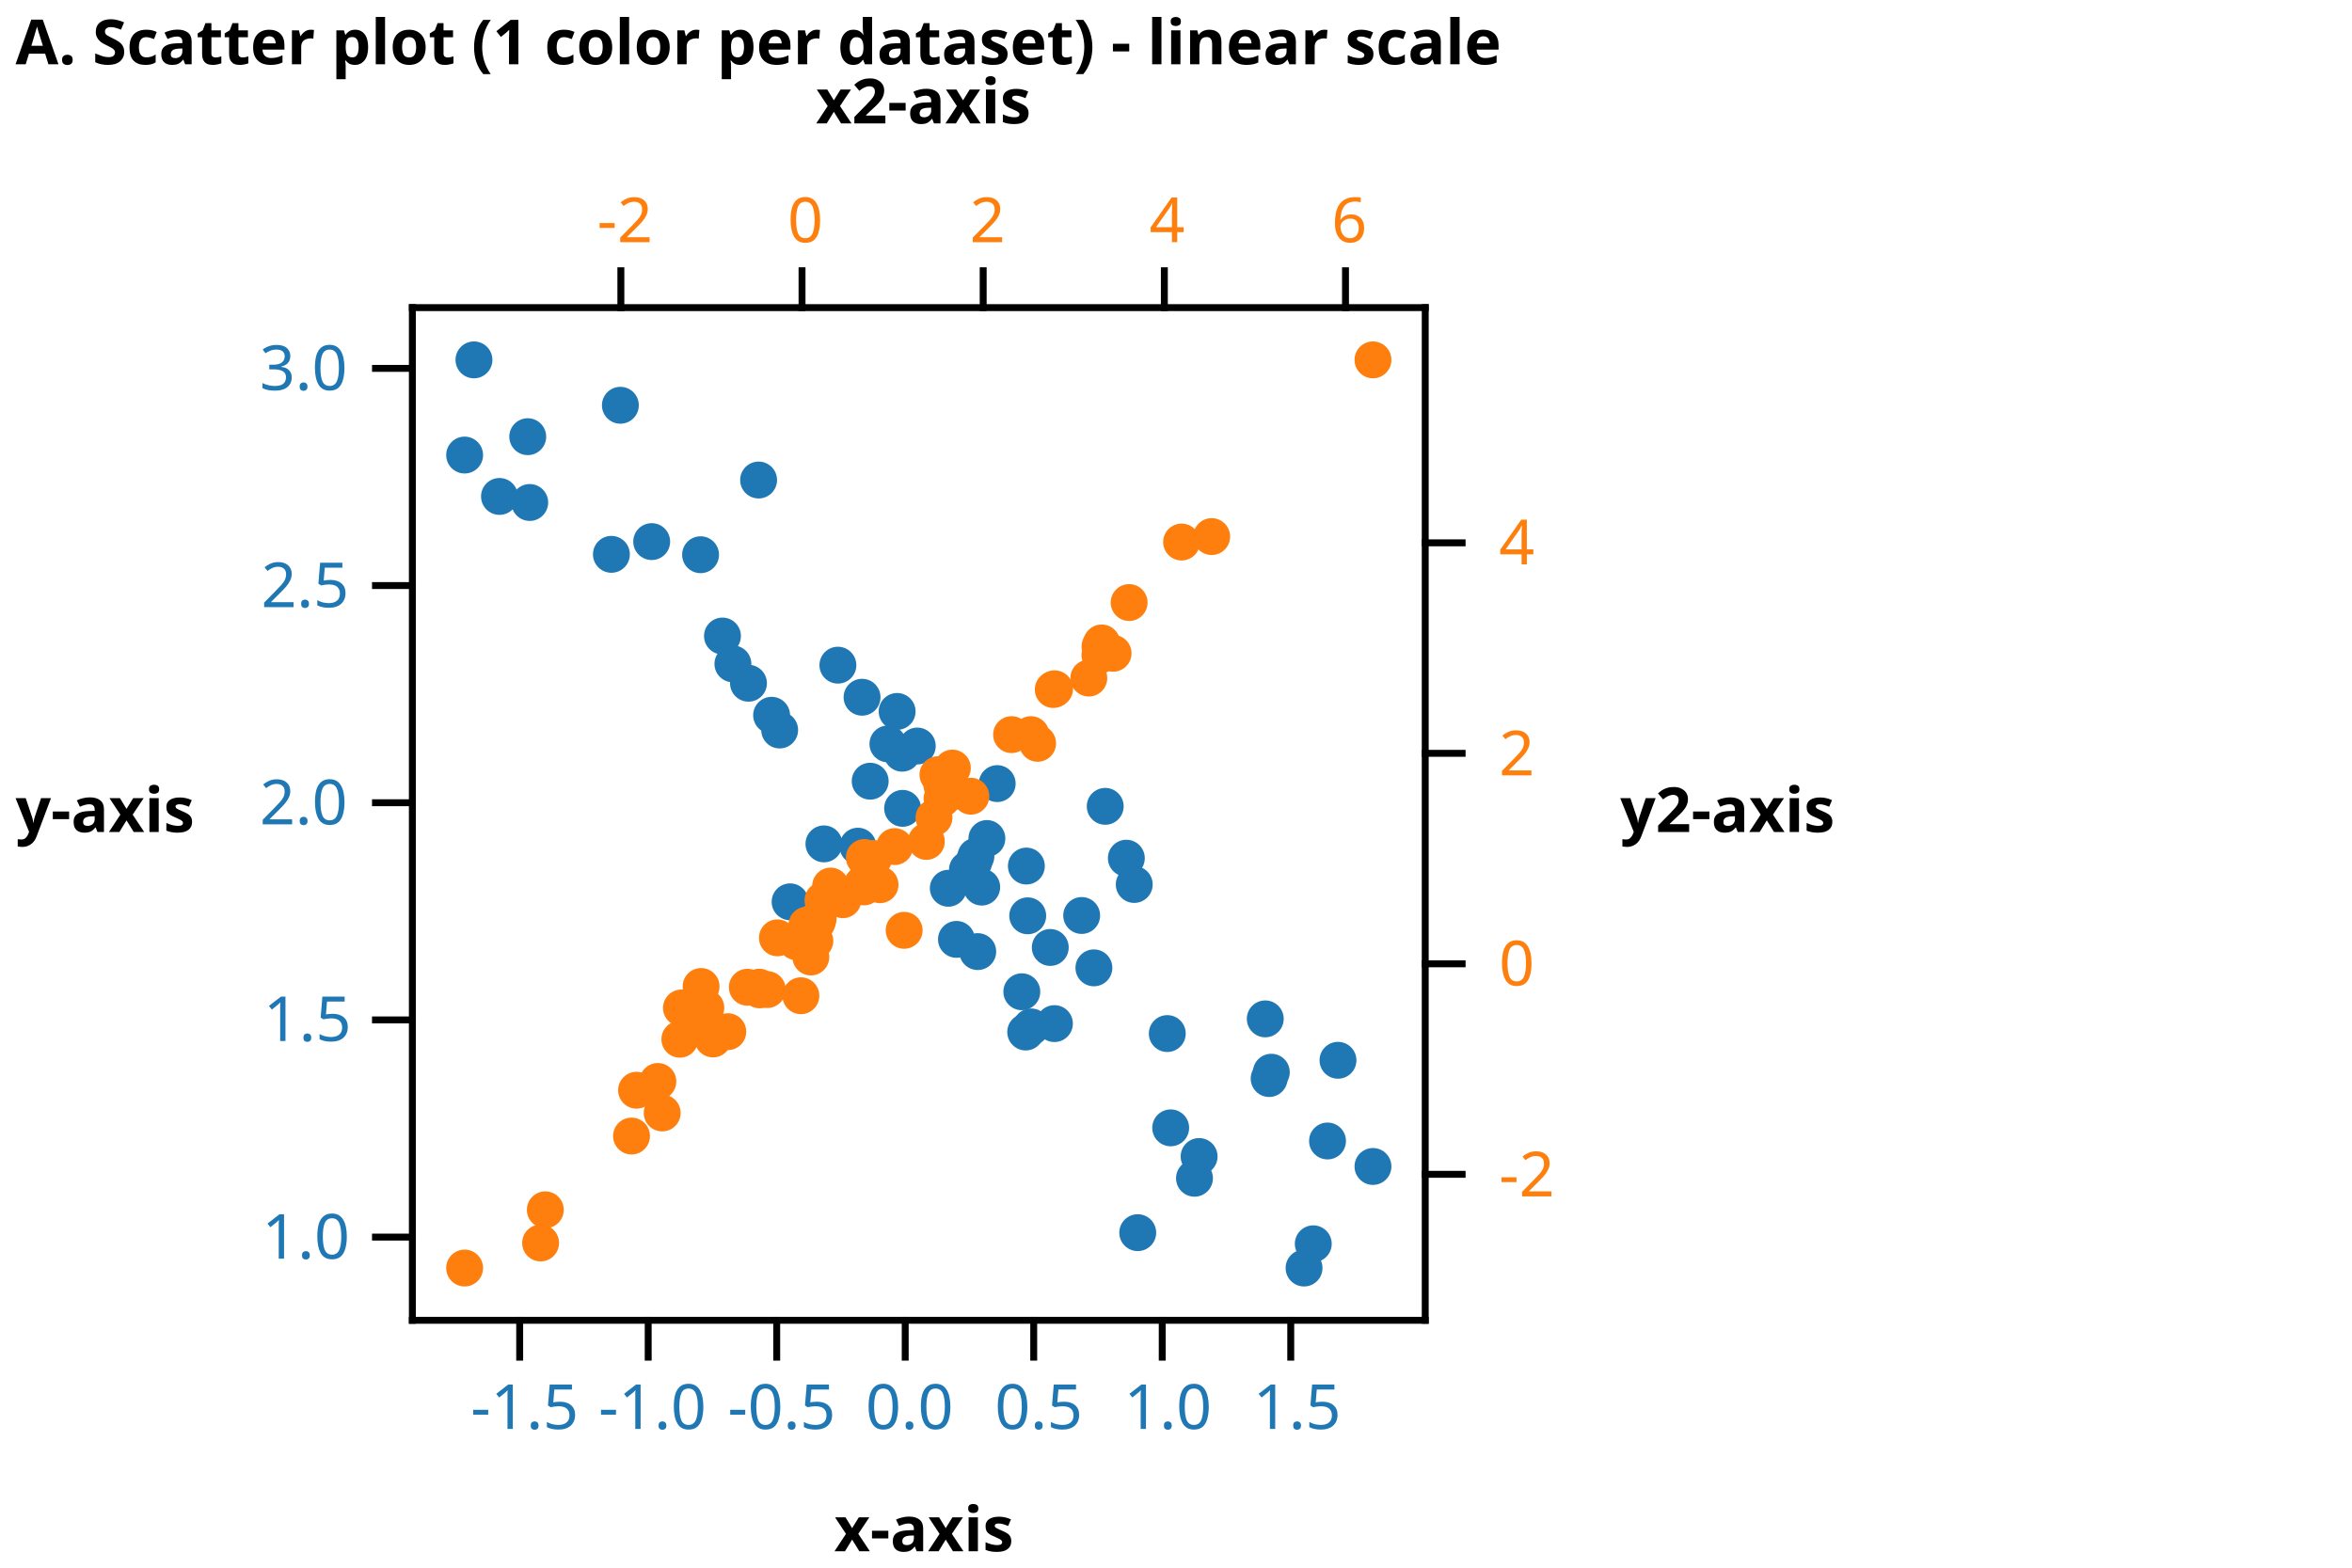
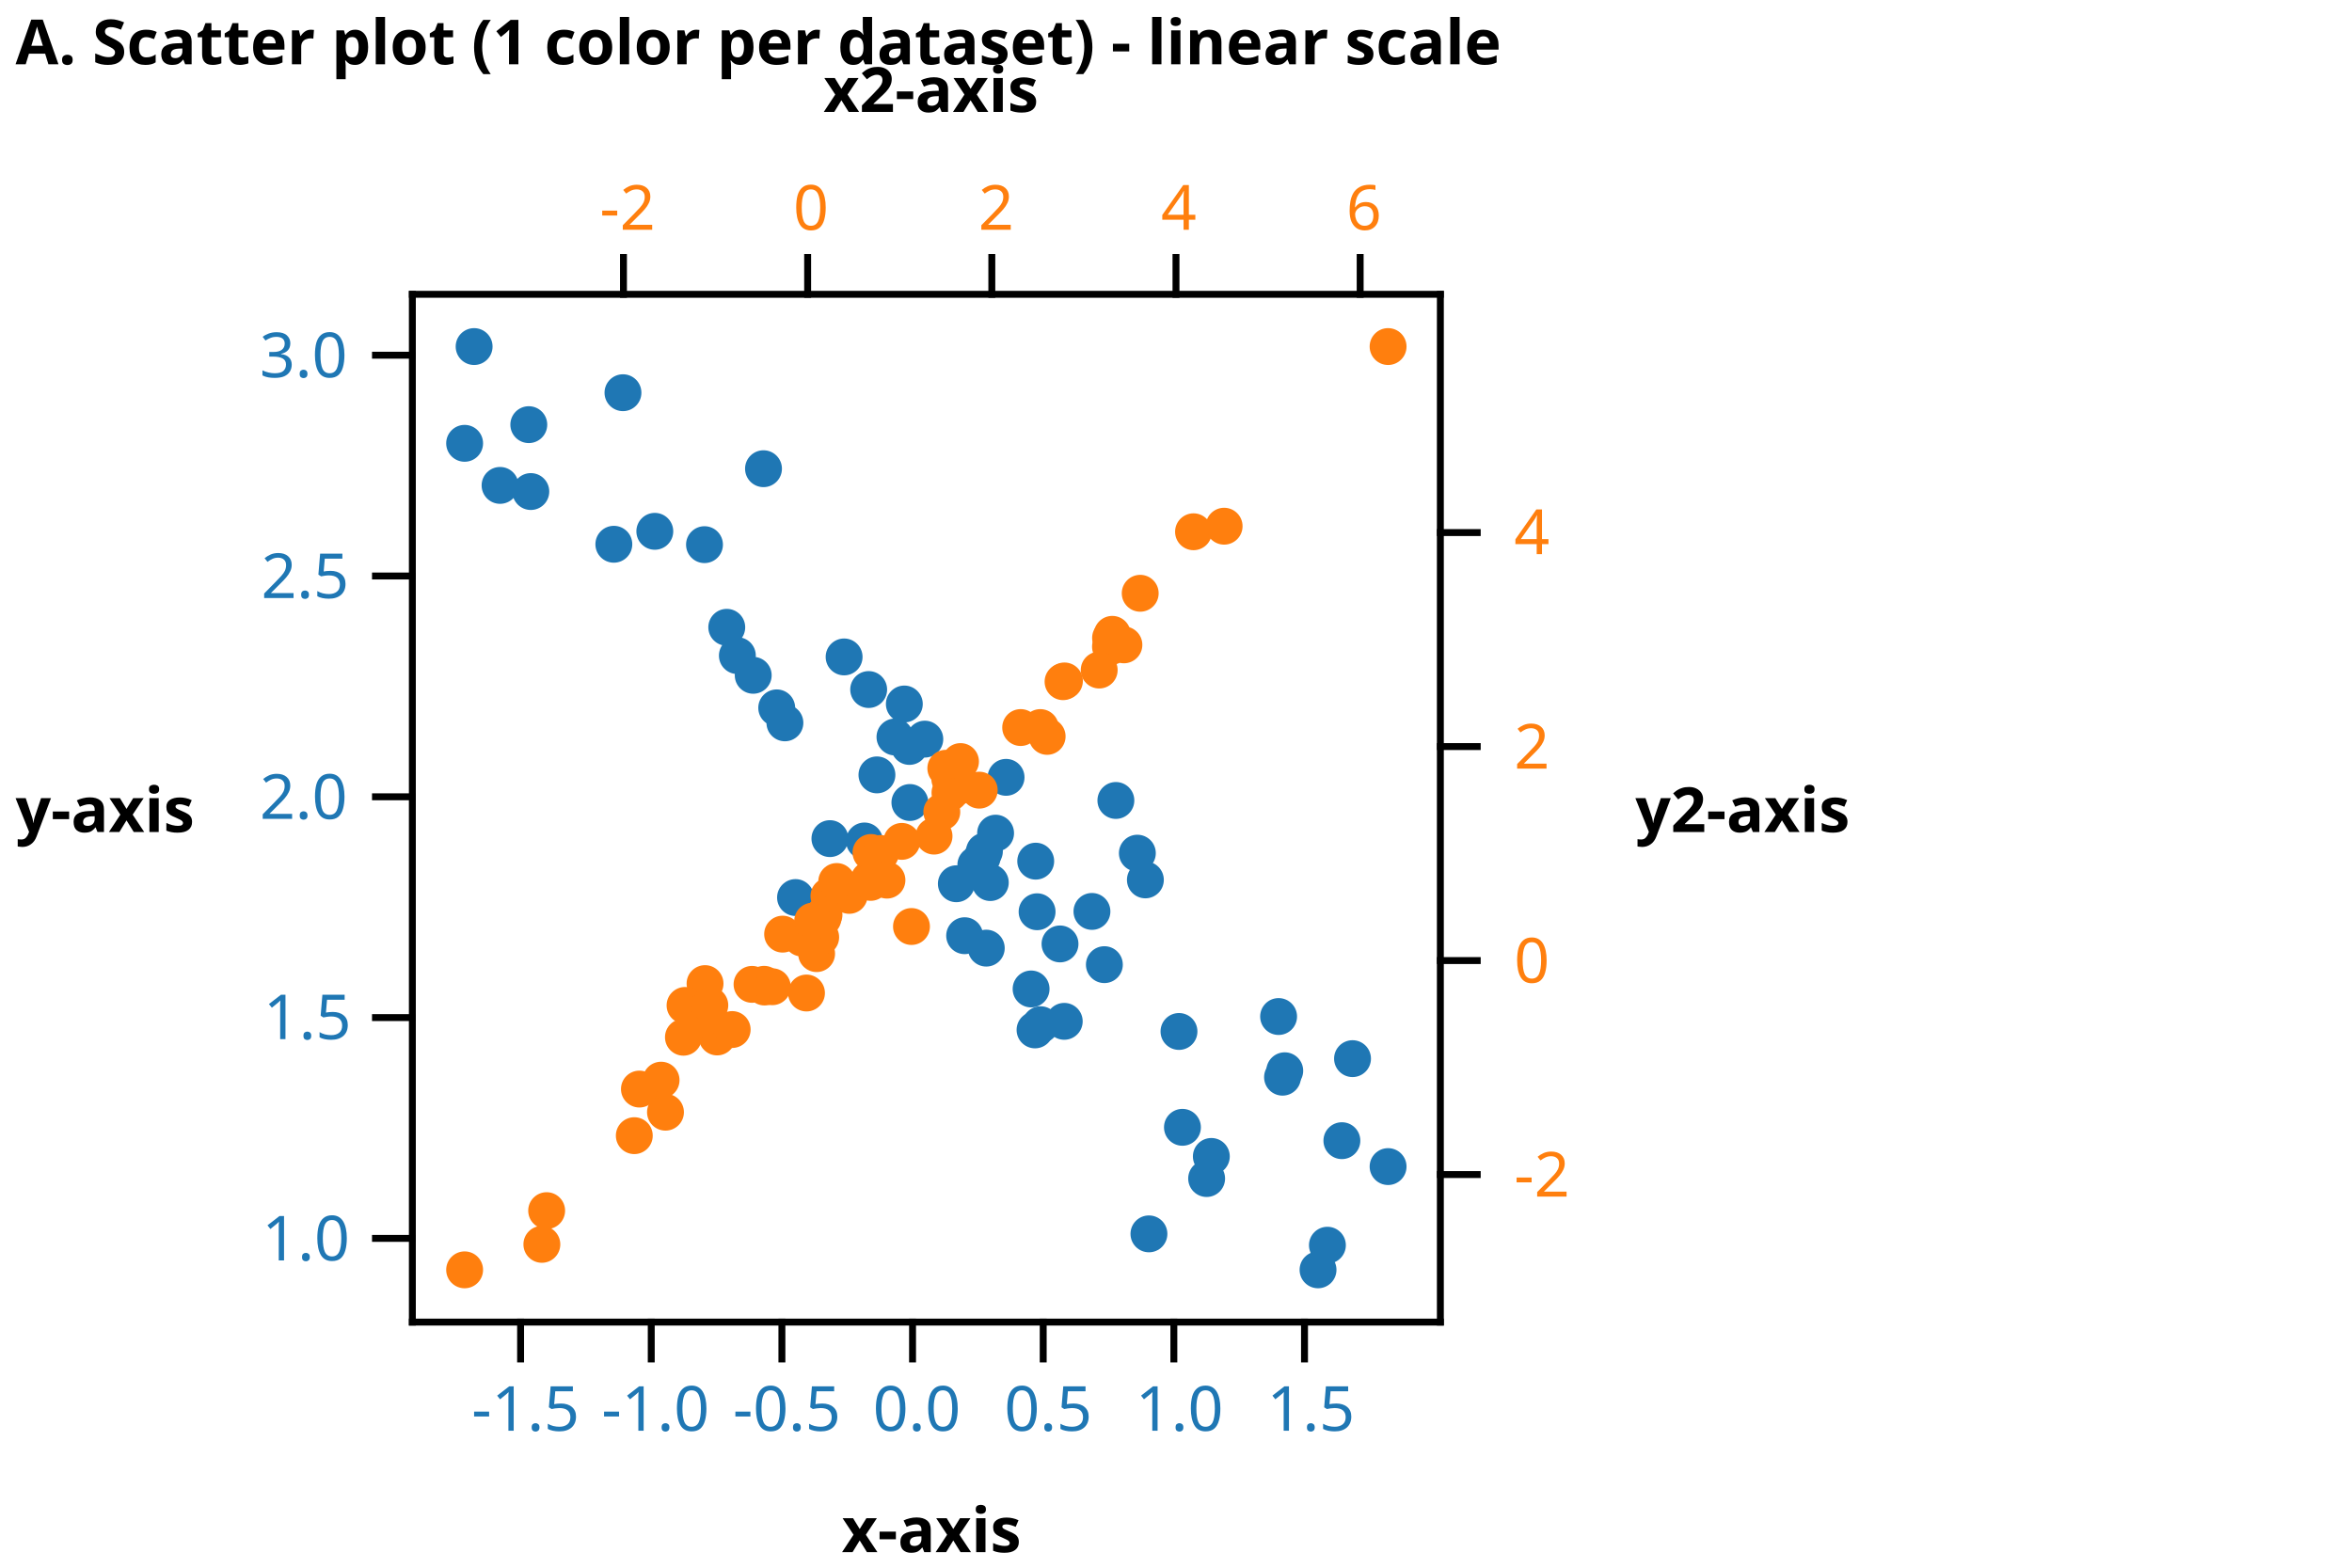
<svg xmlns="http://www.w3.org/2000/svg" width="255.116pt" height="170.077pt" viewBox="0 0 340.155 226.77">
  <g id="1" />
  <g id="2" />
  <g id="3" />
  <g id="4" />
  <g id="5" />
  <g id="6" />
  <g id="7" />
  <g id="8" />
  <g id="9" />
  <g id="10" />
  <g id="11" />
  <g id="137" />
  <g id="149" />
  <g id="161" />
  <g id="171" />
-   <circle cx="132.66" cy="107.913" r="2.667" fill="rgba(31, 119, 180, 1.0)" />
-   <circle cx="168.817" cy="149.508" r="2.667" fill="rgba(31, 119, 180, 1.0)" />
-   <circle cx="137.146" cy="128.49" r="2.667" fill="rgba(31, 119, 180, 1.0)" />
-   <circle cx="76.612" cy="72.686" r="2.667" fill="rgba(31, 119, 180, 1.0)" />
-   <circle cx="141.404" cy="137.651" r="2.667" fill="rgba(31, 119, 180, 1.0)" />
-   <circle cx="141.978" cy="128.323" r="2.667" fill="rgba(31, 119, 180, 1.0)" />
-   <circle cx="104.486" cy="92.002" r="2.667" fill="rgba(31, 119, 180, 1.0)" />
-   <circle cx="139.918" cy="125.794" r="2.667" fill="rgba(31, 119, 180, 1.0)" />
-   <circle cx="129.747" cy="102.913" r="2.667" fill="rgba(31, 119, 180, 1.0)" />
-   <circle cx="128.413" cy="107.61" r="2.667" fill="rgba(31, 119, 180, 1.0)" />
-   <circle cx="94.25" cy="78.345" r="2.667" fill="rgba(31, 119, 180, 1.0)" />
-   <circle cx="162.896" cy="124.138" r="2.667" fill="rgba(31, 119, 180, 1.0)" />
-   <circle cx="188.598" cy="183.425" r="2.667" fill="rgba(31, 119, 180, 1.0)" />
-   <circle cx="152.496" cy="148.068" r="2.667" fill="rgba(31, 119, 180, 1.0)" />
-   <circle cx="172.751" cy="170.436" r="2.667" fill="rgba(31, 119, 180, 1.0)" />
-   <circle cx="191.991" cy="165.047" r="2.667" fill="rgba(31, 119, 180, 1.0)" />
-   <circle cx="156.436" cy="132.428" r="2.667" fill="rgba(31, 119, 180, 1.0)" />
-   <circle cx="130.472" cy="108.954" r="2.667" fill="rgba(31, 119, 180, 1.0)" />
-   <circle cx="68.546" cy="52.057" r="2.667" fill="rgba(31, 119, 180, 1.0)" />
-   <circle cx="141.14" cy="123.863" r="2.667" fill="rgba(31, 119, 180, 1.0)" />
-   <circle cx="158.204" cy="140.002" r="2.667" fill="rgba(31, 119, 180, 1.0)" />
-   <circle cx="138.327" cy="135.883" r="2.667" fill="rgba(31, 119, 180, 1.0)" />
-   <circle cx="173.421" cy="167.29" r="2.667" fill="rgba(31, 119, 180, 1.0)" />
-   <circle cx="124.674" cy="100.857" r="2.667" fill="rgba(31, 119, 180, 1.0)" />
-   <circle cx="148.437" cy="125.277" r="2.667" fill="rgba(31, 119, 180, 1.0)" />
-   <circle cx="130.538" cy="116.93" r="2.667" fill="rgba(31, 119, 180, 1.0)" />
-   <circle cx="149.132" cy="148.546" r="2.667" fill="rgba(31, 119, 180, 1.0)" />
-   <circle cx="148.633" cy="132.474" r="2.667" fill="rgba(31, 119, 180, 1.0)" />
-   <circle cx="164.038" cy="127.942" r="2.667" fill="rgba(31, 119, 180, 1.0)" />
-   <circle cx="164.543" cy="178.308" r="2.667" fill="rgba(31, 119, 180, 1.0)" />
-   <circle cx="182.988" cy="147.383" r="2.667" fill="rgba(31, 119, 180, 1.0)" />
-   <circle cx="89.721" cy="58.623" r="2.667" fill="rgba(31, 119, 180, 1.0)" />
-   <circle cx="76.324" cy="63.168" r="2.667" fill="rgba(31, 119, 180, 1.0)" />
-   <circle cx="119.16" cy="122.069" r="2.667" fill="rgba(31, 119, 180, 1.0)" />
-   <circle cx="140.826" cy="124.713" r="2.667" fill="rgba(31, 119, 180, 1.0)" />
-   <circle cx="114.268" cy="130.452" r="2.667" fill="rgba(31, 119, 180, 1.0)" />
-   <circle cx="183.548" cy="156.015" r="2.667" fill="rgba(31, 119, 180, 1.0)" />
-   <circle cx="169.309" cy="163.147" r="2.667" fill="rgba(31, 119, 180, 1.0)" />
-   <circle cx="108.249" cy="98.832" r="2.667" fill="rgba(31, 119, 180, 1.0)" />
-   <circle cx="72.237" cy="71.811" r="2.667" fill="rgba(31, 119, 180, 1.0)" />
-   <circle cx="193.504" cy="153.374" r="2.667" fill="rgba(31, 119, 180, 1.0)" />
-   <circle cx="189.932" cy="179.92" r="2.667" fill="rgba(31, 119, 180, 1.0)" />
-   <circle cx="111.593" cy="103.465" r="2.667" fill="rgba(31, 119, 180, 1.0)" />
-   <circle cx="142.728" cy="121.292" r="2.667" fill="rgba(31, 119, 180, 1.0)" />
-   <circle cx="121.18" cy="96.217" r="2.667" fill="rgba(31, 119, 180, 1.0)" />
-   <circle cx="144.219" cy="113.35" r="2.667" fill="rgba(31, 119, 180, 1.0)" />
-   <circle cx="112.758" cy="105.597" r="2.667" fill="rgba(31, 119, 180, 1.0)" />
-   <circle cx="88.423" cy="80.187" r="2.667" fill="rgba(31, 119, 180, 1.0)" />
-   <circle cx="124.074" cy="122.403" r="2.667" fill="rgba(31, 119, 180, 1.0)" />
-   <circle cx="159.841" cy="116.64" r="2.667" fill="rgba(31, 119, 180, 1.0)" />
-   <circle cx="125.85" cy="113.002" r="2.667" fill="rgba(31, 119, 180, 1.0)" />
-   <circle cx="67.196" cy="65.825" r="2.667" fill="rgba(31, 119, 180, 1.0)" />
-   <circle cx="151.893" cy="137.053" r="2.667" fill="rgba(31, 119, 180, 1.0)" />
-   <circle cx="105.996" cy="96.031" r="2.667" fill="rgba(31, 119, 180, 1.0)" />
-   <circle cx="198.564" cy="168.733" r="2.667" fill="rgba(31, 119, 180, 1.0)" />
-   <circle cx="147.779" cy="143.461" r="2.667" fill="rgba(31, 119, 180, 1.0)" />
-   <circle cx="101.319" cy="80.243" r="2.667" fill="rgba(31, 119, 180, 1.0)" />
-   <circle cx="109.712" cy="69.437" r="2.667" fill="rgba(31, 119, 180, 1.0)" />
-   <circle cx="148.341" cy="149.286" r="2.667" fill="rgba(31, 119, 180, 1.0)" />
-   <circle cx="183.863" cy="155.098" r="2.667" fill="rgba(31, 119, 180, 1.0)" />
-   <circle cx="146.297" cy="106.266" r="2.667" fill="rgba(255, 127, 14, 1.0)" />
-   <circle cx="170.886" cy="78.408" r="2.667" fill="rgba(255, 127, 14, 1.0)" />
-   <circle cx="121.907" cy="130.144" r="2.667" fill="rgba(255, 127, 14, 1.0)" />
-   <circle cx="175.239" cy="77.618" r="2.667" fill="rgba(255, 127, 14, 1.0)" />
-   <circle cx="137.024" cy="113.96" r="2.667" fill="rgba(255, 127, 14, 1.0)" />
-   <circle cx="109.798" cy="142.798" r="2.667" fill="rgba(255, 127, 14, 1.0)" />
-   <circle cx="67.196" cy="183.425" r="2.667" fill="rgba(255, 127, 14, 1.0)" />
-   <circle cx="124.741" cy="127.9" r="2.667" fill="rgba(255, 127, 14, 1.0)" />
-   <circle cx="103.117" cy="150.29" r="2.667" fill="rgba(255, 127, 14, 1.0)" />
-   <circle cx="198.564" cy="52.057" r="2.667" fill="rgba(255, 127, 14, 1.0)" />
-   <circle cx="109.864" cy="143.185" r="2.667" fill="rgba(255, 127, 14, 1.0)" />
-   <circle cx="135.077" cy="118.274" r="2.667" fill="rgba(255, 127, 14, 1.0)" />
-   <circle cx="159.075" cy="94.763" r="2.667" fill="rgba(255, 127, 14, 1.0)" />
-   <circle cx="100.853" cy="147.721" r="2.667" fill="rgba(255, 127, 14, 1.0)" />
-   <circle cx="152.325" cy="99.741" r="2.667" fill="rgba(255, 127, 14, 1.0)" />
-   <circle cx="137.222" cy="114.739" r="2.667" fill="rgba(255, 127, 14, 1.0)" />
-   <circle cx="125.004" cy="124.042" r="2.667" fill="rgba(255, 127, 14, 1.0)" />
-   <circle cx="95.769" cy="160.994" r="2.667" fill="rgba(255, 127, 14, 1.0)" />
-   <circle cx="124.965" cy="128.295" r="2.667" fill="rgba(255, 127, 14, 1.0)" />
-   <circle cx="157.468" cy="98.086" r="2.667" fill="rgba(255, 127, 14, 1.0)" />
-   <circle cx="159.084" cy="93.515" r="2.667" fill="rgba(255, 127, 14, 1.0)" />
-   <circle cx="159.33" cy="93.002" r="2.667" fill="rgba(255, 127, 14, 1.0)" />
-   <circle cx="130.763" cy="134.574" r="2.667" fill="rgba(255, 127, 14, 1.0)" />
-   <circle cx="78.183" cy="179.799" r="2.667" fill="rgba(255, 127, 14, 1.0)" />
-   <circle cx="101.396" cy="142.697" r="2.667" fill="rgba(255, 127, 14, 1.0)" />
-   <circle cx="108.082" cy="142.807" r="2.667" fill="rgba(255, 127, 14, 1.0)" />
-   <circle cx="98.553" cy="145.804" r="2.667" fill="rgba(255, 127, 14, 1.0)" />
-   <circle cx="163.301" cy="87.16" r="2.667" fill="rgba(255, 127, 14, 1.0)" />
-   <circle cx="115.17" cy="136.217" r="2.667" fill="rgba(255, 127, 14, 1.0)" />
-   <circle cx="115.827" cy="144.036" r="2.667" fill="rgba(255, 127, 14, 1.0)" />
-   <circle cx="133.972" cy="121.713" r="2.667" fill="rgba(255, 127, 14, 1.0)" />
-   <circle cx="152.522" cy="99.634" r="2.667" fill="rgba(255, 127, 14, 1.0)" />
-   <circle cx="91.333" cy="164.334" r="2.667" fill="rgba(255, 127, 14, 1.0)" />
-   <circle cx="105.256" cy="149.234" r="2.667" fill="rgba(255, 127, 14, 1.0)" />
-   <circle cx="136.216" cy="113.582" r="2.667" fill="rgba(255, 127, 14, 1.0)" />
-   <circle cx="136.24" cy="115.539" r="2.667" fill="rgba(255, 127, 14, 1.0)" />
-   <circle cx="119.021" cy="130.233" r="2.667" fill="rgba(255, 127, 14, 1.0)" />
-   <circle cx="117.267" cy="138.433" r="2.667" fill="rgba(255, 127, 14, 1.0)" />
-   <circle cx="160.982" cy="94.499" r="2.667" fill="rgba(255, 127, 14, 1.0)" />
-   <circle cx="112.433" cy="135.66" r="2.667" fill="rgba(255, 127, 14, 1.0)" />
-   <circle cx="135.648" cy="112.061" r="2.667" fill="rgba(255, 127, 14, 1.0)" />
-   <circle cx="117.394" cy="133.651" r="2.667" fill="rgba(255, 127, 14, 1.0)" />
-   <circle cx="95.144" cy="156.437" r="2.667" fill="rgba(255, 127, 14, 1.0)" />
-   <circle cx="126.34" cy="124.182" r="2.667" fill="rgba(255, 127, 14, 1.0)" />
-   <circle cx="117.848" cy="136.098" r="2.667" fill="rgba(255, 127, 14, 1.0)" />
-   <circle cx="137.737" cy="111.104" r="2.667" fill="rgba(255, 127, 14, 1.0)" />
-   <circle cx="92.061" cy="157.704" r="2.667" fill="rgba(255, 127, 14, 1.0)" />
-   <circle cx="140.403" cy="115.173" r="2.667" fill="rgba(255, 127, 14, 1.0)" />
-   <circle cx="78.865" cy="175.003" r="2.667" fill="rgba(255, 127, 14, 1.0)" />
-   <circle cx="127.275" cy="127.976" r="2.667" fill="rgba(255, 127, 14, 1.0)" />
-   <circle cx="129.386" cy="122.462" r="2.667" fill="rgba(255, 127, 14, 1.0)" />
-   <circle cx="118.172" cy="133.396" r="2.667" fill="rgba(255, 127, 14, 1.0)" />
-   <circle cx="110.966" cy="143.143" r="2.667" fill="rgba(255, 127, 14, 1.0)" />
-   <circle cx="120.129" cy="128.171" r="2.667" fill="rgba(255, 127, 14, 1.0)" />
-   <circle cx="150.062" cy="107.522" r="2.667" fill="rgba(255, 127, 14, 1.0)" />
-   <circle cx="118.319" cy="132.904" r="2.667" fill="rgba(255, 127, 14, 1.0)" />
-   <circle cx="149.094" cy="106.267" r="2.667" fill="rgba(255, 127, 14, 1.0)" />
-   <circle cx="116.704" cy="133.808" r="2.667" fill="rgba(255, 127, 14, 1.0)" />
-   <circle cx="102.076" cy="145.778" r="2.667" fill="rgba(255, 127, 14, 1.0)" />
-   <circle cx="98.322" cy="150.329" r="2.667" fill="rgba(255, 127, 14, 1.0)" />
-   <text id="132" x="2.25" y="9.297" fill="black" font-family="Ubuntu" font-weight="bold" font-size="9" text-anchor="start" alignment-baseline="baseline">A. Scatter plot (1 color per dataset) - linear scale</text>
-   <text id="133" x="120.645" y="224.394" fill="black" font-family="Ubuntu" font-weight="bold" font-size="9" text-anchor="start" alignment-baseline="baseline">x-axis</text>
-   <text id="134" x="2.25" y="120.356" fill="black" font-family="Ubuntu" font-weight="bold" font-size="9" text-anchor="start" alignment-baseline="baseline">y-axis</text>
-   <text id="135" x="117.999" y="17.856" fill="black" font-family="Ubuntu" font-weight="bold" font-size="9" text-anchor="start" alignment-baseline="baseline">x2-axis</text>
-   <text id="136" x="234.324" y="120.356" fill="black" font-family="Ubuntu" font-weight="bold" font-size="9" text-anchor="start" alignment-baseline="baseline">y2-axis</text>
-   <line x1="59.637" y1="44.498" x2="59.637" y2="190.984" stroke="black" stroke-linecap="square" />
-   <line x1="54.304" y1="178.949" x2="59.637" y2="178.949" stroke="black" stroke-linecap="square" />
-   <line x1="54.304" y1="147.533" x2="59.637" y2="147.533" stroke="black" stroke-linecap="square" />
-   <line x1="54.304" y1="116.118" x2="59.637" y2="116.118" stroke="black" stroke-linecap="square" />
-   <line x1="54.304" y1="84.702" x2="59.637" y2="84.702" stroke="black" stroke-linecap="square" />
-   <line x1="54.304" y1="53.287" x2="59.637" y2="53.287" stroke="black" stroke-linecap="square" />
-   <text id="144" x="37.892" y="182.072" fill="rgba(31, 119, 180, 1.0)" font-family="Ubuntu" font-weight="regular" font-size="9" text-anchor="start" alignment-baseline="baseline">1.0</text>
-   <text id="145" x="38.099" y="150.584" fill="rgba(31, 119, 180, 1.0)" font-family="Ubuntu" font-weight="regular" font-size="9" text-anchor="start" alignment-baseline="baseline">1.5</text>
-   <text id="146" x="37.559" y="119.241" fill="rgba(31, 119, 180, 1.0)" font-family="Ubuntu" font-weight="regular" font-size="9" text-anchor="start" alignment-baseline="baseline">2.0</text>
-   <text id="147" x="37.766" y="87.825" fill="rgba(31, 119, 180, 1.0)" font-family="Ubuntu" font-weight="regular" font-size="9" text-anchor="start" alignment-baseline="baseline">2.5</text>
-   <text id="148" x="37.55" y="56.41" fill="rgba(31, 119, 180, 1.0)" font-family="Ubuntu" font-weight="regular" font-size="9" text-anchor="start" alignment-baseline="baseline">3.0</text>
-   <line x1="59.637" y1="44.498" x2="206.123" y2="44.498" stroke="black" stroke-linecap="square" />
-   <line x1="89.792" y1="39.165" x2="89.792" y2="44.498" stroke="black" stroke-linecap="square" />
-   <text id="152" x="86.358" y="35.03" fill="rgba(255, 127, 14, 1.0)" font-family="Ubuntu" font-weight="regular" font-size="9" text-anchor="start" alignment-baseline="baseline">-2</text>
-   <line x1="115.992" y1="39.165" x2="115.992" y2="44.498" stroke="black" stroke-linecap="square" />
-   <text id="154" x="113.904" y="35.03" fill="rgba(255, 127, 14, 1.0)" font-family="Ubuntu" font-weight="regular" font-size="9" text-anchor="start" alignment-baseline="baseline">0</text>
-   <line x1="142.192" y1="39.165" x2="142.192" y2="44.498" stroke="black" stroke-linecap="square" />
-   <text id="156" x="140.239" y="35.03" fill="rgba(255, 127, 14, 1.0)" font-family="Ubuntu" font-weight="regular" font-size="9" text-anchor="start" alignment-baseline="baseline">2</text>
-   <line x1="168.392" y1="39.165" x2="168.392" y2="44.498" stroke="black" stroke-linecap="square" />
-   <text id="158" x="166.222" y="35.03" fill="rgba(255, 127, 14, 1.0)" font-family="Ubuntu" font-weight="regular" font-size="9" text-anchor="start" alignment-baseline="baseline">4</text>
-   <line x1="194.591" y1="39.165" x2="194.591" y2="44.498" stroke="black" stroke-linecap="square" />
-   <text id="160" x="192.566" y="35.03" fill="rgba(255, 127, 14, 1.0)" font-family="Ubuntu" font-weight="regular" font-size="9" text-anchor="start" alignment-baseline="baseline">6</text>
-   <line x1="206.123" y1="44.498" x2="206.123" y2="190.984" stroke="black" stroke-linecap="square" />
-   <line x1="206.123" y1="169.868" x2="211.457" y2="169.868" stroke="black" stroke-linecap="square" />
-   <line x1="206.123" y1="139.419" x2="211.457" y2="139.419" stroke="black" stroke-linecap="square" />
-   <line x1="206.123" y1="108.971" x2="211.457" y2="108.971" stroke="black" stroke-linecap="square" />
-   <line x1="206.123" y1="78.523" x2="211.457" y2="78.523" stroke="black" stroke-linecap="square" />
-   <text id="167" x="216.79" y="173.058" fill="rgba(255, 127, 14, 1.0)" font-family="Ubuntu" font-weight="regular" font-size="9" text-anchor="start" alignment-baseline="baseline">-2</text>
-   <text id="168" x="216.79" y="142.542" fill="rgba(255, 127, 14, 1.0)" font-family="Ubuntu" font-weight="regular" font-size="9" text-anchor="start" alignment-baseline="baseline">0</text>
-   <text id="169" x="216.79" y="112.162" fill="rgba(255, 127, 14, 1.0)" font-family="Ubuntu" font-weight="regular" font-size="9" text-anchor="start" alignment-baseline="baseline">2</text>
-   <text id="170" x="216.79" y="81.641" fill="rgba(255, 127, 14, 1.0)" font-family="Ubuntu" font-weight="regular" font-size="9" text-anchor="start" alignment-baseline="baseline">4</text>
-   <line x1="59.637" y1="190.984" x2="206.123" y2="190.984" stroke="black" stroke-linecap="square" />
-   <line x1="75.158" y1="190.984" x2="75.158" y2="196.317" stroke="black" stroke-linecap="square" />
-   <text id="174" x="68.075" y="206.698" fill="rgba(31, 119, 180, 1.0)" font-family="Ubuntu" font-weight="regular" font-size="9" text-anchor="start" alignment-baseline="baseline">-1.5</text>
-   <line x1="93.744" y1="190.984" x2="93.744" y2="196.317" stroke="black" stroke-linecap="square" />
-   <text id="176" x="86.557" y="206.698" fill="rgba(31, 119, 180, 1.0)" font-family="Ubuntu" font-weight="regular" font-size="9" text-anchor="start" alignment-baseline="baseline">-1.0</text>
-   <line x1="112.33" y1="190.984" x2="112.33" y2="196.317" stroke="black" stroke-linecap="square" />
-   <text id="178" x="105.247" y="206.698" fill="rgba(31, 119, 180, 1.0)" font-family="Ubuntu" font-weight="regular" font-size="9" text-anchor="start" alignment-baseline="baseline">-0.5</text>
-   <line x1="130.915" y1="190.984" x2="130.915" y2="196.317" stroke="black" stroke-linecap="square" />
-   <text id="180" x="125.182" y="206.698" fill="rgba(31, 119, 180, 1.0)" font-family="Ubuntu" font-weight="regular" font-size="9" text-anchor="start" alignment-baseline="baseline">0.0</text>
-   <line x1="149.501" y1="190.984" x2="149.501" y2="196.317" stroke="black" stroke-linecap="square" />
-   <text id="182" x="143.872" y="206.698" fill="rgba(31, 119, 180, 1.0)" font-family="Ubuntu" font-weight="regular" font-size="9" text-anchor="start" alignment-baseline="baseline">0.5</text>
-   <line x1="168.087" y1="190.984" x2="168.087" y2="196.317" stroke="black" stroke-linecap="square" />
-   <text id="184" x="162.548" y="206.698" fill="rgba(31, 119, 180, 1.0)" font-family="Ubuntu" font-weight="regular" font-size="9" text-anchor="start" alignment-baseline="baseline">1.0</text>
-   <line x1="186.673" y1="190.984" x2="186.673" y2="196.317" stroke="black" stroke-linecap="square" />
-   <text id="186" x="181.237" y="206.698" fill="rgba(31, 119, 180, 1.0)" font-family="Ubuntu" font-weight="regular" font-size="9" text-anchor="start" alignment-baseline="baseline">1.5</text>
+   <circle cx="133.75" cy="106.917" r="2.667" fill="rgba(31, 119, 180, 1.0)" />
+   <circle cx="170.509" cy="149.205" r="2.667" fill="rgba(31, 119, 180, 1.0)" />
+   <circle cx="138.31" cy="127.837" r="2.667" fill="rgba(31, 119, 180, 1.0)" />
+   <circle cx="76.768" cy="71.103" r="2.667" fill="rgba(31, 119, 180, 1.0)" />
+   <circle cx="142.639" cy="137.15" r="2.667" fill="rgba(31, 119, 180, 1.0)" />
+   <circle cx="143.223" cy="127.666" r="2.667" fill="rgba(31, 119, 180, 1.0)" />
+   <circle cx="105.107" cy="90.741" r="2.667" fill="rgba(31, 119, 180, 1.0)" />
+   <circle cx="141.129" cy="125.096" r="2.667" fill="rgba(31, 119, 180, 1.0)" />
+   <circle cx="130.788" cy="101.834" r="2.667" fill="rgba(31, 119, 180, 1.0)" />
+   <circle cx="129.432" cy="106.609" r="2.667" fill="rgba(31, 119, 180, 1.0)" />
+   <circle cx="94.701" cy="76.857" r="2.667" fill="rgba(31, 119, 180, 1.0)" />
+   <circle cx="164.489" cy="123.412" r="2.667" fill="rgba(31, 119, 180, 1.0)" />
+   <circle cx="190.619" cy="183.686" r="2.667" fill="rgba(31, 119, 180, 1.0)" />
+   <circle cx="153.916" cy="147.74" r="2.667" fill="rgba(31, 119, 180, 1.0)" />
+   <circle cx="174.508" cy="170.48" r="2.667" fill="rgba(31, 119, 180, 1.0)" />
+   <circle cx="194.068" cy="165.002" r="2.667" fill="rgba(31, 119, 180, 1.0)" />
+   <circle cx="157.921" cy="131.84" r="2.667" fill="rgba(31, 119, 180, 1.0)" />
+   <circle cx="131.525" cy="107.975" r="2.667" fill="rgba(31, 119, 180, 1.0)" />
+   <circle cx="68.569" cy="50.131" r="2.667" fill="rgba(31, 119, 180, 1.0)" />
+   <circle cx="142.371" cy="123.133" r="2.667" fill="rgba(31, 119, 180, 1.0)" />
+   <circle cx="159.719" cy="139.54" r="2.667" fill="rgba(31, 119, 180, 1.0)" />
+   <circle cx="139.511" cy="135.353" r="2.667" fill="rgba(31, 119, 180, 1.0)" />
+   <circle cx="175.189" cy="167.282" r="2.667" fill="rgba(31, 119, 180, 1.0)" />
+   <circle cx="125.631" cy="99.744" r="2.667" fill="rgba(31, 119, 180, 1.0)" />
+   <circle cx="149.79" cy="124.57" r="2.667" fill="rgba(31, 119, 180, 1.0)" />
+   <circle cx="131.593" cy="116.084" r="2.667" fill="rgba(31, 119, 180, 1.0)" />
+   <circle cx="150.496" cy="148.226" r="2.667" fill="rgba(31, 119, 180, 1.0)" />
+   <circle cx="149.988" cy="131.887" r="2.667" fill="rgba(31, 119, 180, 1.0)" />
+   <circle cx="165.65" cy="127.279" r="2.667" fill="rgba(31, 119, 180, 1.0)" />
+   <circle cx="166.163" cy="178.483" r="2.667" fill="rgba(31, 119, 180, 1.0)" />
+   <circle cx="184.916" cy="147.044" r="2.667" fill="rgba(31, 119, 180, 1.0)" />
+   <circle cx="90.096" cy="56.806" r="2.667" fill="rgba(31, 119, 180, 1.0)" />
+   <circle cx="76.476" cy="61.427" r="2.667" fill="rgba(31, 119, 180, 1.0)" />
+   <circle cx="120.026" cy="121.309" r="2.667" fill="rgba(31, 119, 180, 1.0)" />
+   <circle cx="142.052" cy="123.997" r="2.667" fill="rgba(31, 119, 180, 1.0)" />
+   <circle cx="115.052" cy="129.832" r="2.667" fill="rgba(31, 119, 180, 1.0)" />
+   <circle cx="185.485" cy="155.82" r="2.667" fill="rgba(31, 119, 180, 1.0)" />
+   <circle cx="171.009" cy="163.07" r="2.667" fill="rgba(31, 119, 180, 1.0)" />
+   <circle cx="108.933" cy="97.684" r="2.667" fill="rgba(31, 119, 180, 1.0)" />
+   <circle cx="72.321" cy="70.214" r="2.667" fill="rgba(31, 119, 180, 1.0)" />
+   <circle cx="195.607" cy="153.135" r="2.667" fill="rgba(31, 119, 180, 1.0)" />
+   <circle cx="191.975" cy="180.123" r="2.667" fill="rgba(31, 119, 180, 1.0)" />
+   <circle cx="112.332" cy="102.395" r="2.667" fill="rgba(31, 119, 180, 1.0)" />
+   <circle cx="143.986" cy="120.518" r="2.667" fill="rgba(31, 119, 180, 1.0)" />
+   <circle cx="122.079" cy="95.026" r="2.667" fill="rgba(31, 119, 180, 1.0)" />
+   <circle cx="145.502" cy="112.445" r="2.667" fill="rgba(31, 119, 180, 1.0)" />
+   <circle cx="113.516" cy="104.562" r="2.667" fill="rgba(31, 119, 180, 1.0)" />
+   <circle cx="88.776" cy="78.729" r="2.667" fill="rgba(31, 119, 180, 1.0)" />
+   <circle cx="125.021" cy="121.648" r="2.667" fill="rgba(31, 119, 180, 1.0)" />
+   <circle cx="161.383" cy="115.789" r="2.667" fill="rgba(31, 119, 180, 1.0)" />
+   <circle cx="126.826" cy="112.09" r="2.667" fill="rgba(31, 119, 180, 1.0)" />
+   <circle cx="67.196" cy="64.128" r="2.667" fill="rgba(31, 119, 180, 1.0)" />
+   <circle cx="153.303" cy="136.542" r="2.667" fill="rgba(31, 119, 180, 1.0)" />
+   <circle cx="106.641" cy="94.837" r="2.667" fill="rgba(31, 119, 180, 1.0)" />
+   <circle cx="200.751" cy="168.75" r="2.667" fill="rgba(31, 119, 180, 1.0)" />
+   <circle cx="149.121" cy="143.056" r="2.667" fill="rgba(31, 119, 180, 1.0)" />
+   <circle cx="101.887" cy="78.786" r="2.667" fill="rgba(31, 119, 180, 1.0)" />
+   <circle cx="110.42" cy="67.8" r="2.667" fill="rgba(31, 119, 180, 1.0)" />
+   <circle cx="149.691" cy="148.979" r="2.667" fill="rgba(31, 119, 180, 1.0)" />
+   <circle cx="185.805" cy="154.887" r="2.667" fill="rgba(31, 119, 180, 1.0)" />
+   <circle cx="147.614" cy="105.242" r="2.667" fill="rgba(255, 127, 14, 1.0)" />
+   <circle cx="172.612" cy="76.921" r="2.667" fill="rgba(255, 127, 14, 1.0)" />
+   <circle cx="122.817" cy="129.518" r="2.667" fill="rgba(255, 127, 14, 1.0)" />
+   <circle cx="177.038" cy="76.117" r="2.667" fill="rgba(255, 127, 14, 1.0)" />
+   <circle cx="138.186" cy="113.065" r="2.667" fill="rgba(255, 127, 14, 1.0)" />
+   <circle cx="110.507" cy="142.382" r="2.667" fill="rgba(255, 127, 14, 1.0)" />
+   <circle cx="67.196" cy="183.686" r="2.667" fill="rgba(255, 127, 14, 1.0)" />
+   <circle cx="125.699" cy="127.236" r="2.667" fill="rgba(255, 127, 14, 1.0)" />
+   <circle cx="103.715" cy="149.999" r="2.667" fill="rgba(255, 127, 14, 1.0)" />
+   <circle cx="200.751" cy="50.131" r="2.667" fill="rgba(255, 127, 14, 1.0)" />
+   <circle cx="110.575" cy="142.776" r="2.667" fill="rgba(255, 127, 14, 1.0)" />
+   <circle cx="136.208" cy="117.451" r="2.667" fill="rgba(255, 127, 14, 1.0)" />
+   <circle cx="160.604" cy="93.548" r="2.667" fill="rgba(255, 127, 14, 1.0)" />
+   <circle cx="101.413" cy="147.387" r="2.667" fill="rgba(255, 127, 14, 1.0)" />
+   <circle cx="153.742" cy="98.608" r="2.667" fill="rgba(255, 127, 14, 1.0)" />
+   <circle cx="138.388" cy="113.857" r="2.667" fill="rgba(255, 127, 14, 1.0)" />
+   <circle cx="125.966" cy="123.314" r="2.667" fill="rgba(255, 127, 14, 1.0)" />
+   <circle cx="96.244" cy="160.882" r="2.667" fill="rgba(255, 127, 14, 1.0)" />
+   <circle cx="125.926" cy="127.639" r="2.667" fill="rgba(255, 127, 14, 1.0)" />
+   <circle cx="158.971" cy="96.926" r="2.667" fill="rgba(255, 127, 14, 1.0)" />
+   <circle cx="160.614" cy="92.279" r="2.667" fill="rgba(255, 127, 14, 1.0)" />
+   <circle cx="160.864" cy="91.758" r="2.667" fill="rgba(255, 127, 14, 1.0)" />
+   <circle cx="131.822" cy="134.022" r="2.667" fill="rgba(255, 127, 14, 1.0)" />
+   <circle cx="78.366" cy="179.999" r="2.667" fill="rgba(255, 127, 14, 1.0)" />
+   <circle cx="101.966" cy="142.28" r="2.667" fill="rgba(255, 127, 14, 1.0)" />
+   <circle cx="108.762" cy="142.391" r="2.667" fill="rgba(255, 127, 14, 1.0)" />
+   <circle cx="99.075" cy="145.438" r="2.667" fill="rgba(255, 127, 14, 1.0)" />
+   <circle cx="164.901" cy="85.819" r="2.667" fill="rgba(255, 127, 14, 1.0)" />
+   <circle cx="115.968" cy="135.692" r="2.667" fill="rgba(255, 127, 14, 1.0)" />
+   <circle cx="116.637" cy="143.642" r="2.667" fill="rgba(255, 127, 14, 1.0)" />
+   <circle cx="135.084" cy="120.946" r="2.667" fill="rgba(255, 127, 14, 1.0)" />
+   <circle cx="153.943" cy="98.5" r="2.667" fill="rgba(255, 127, 14, 1.0)" />
+   <circle cx="91.735" cy="164.277" r="2.667" fill="rgba(255, 127, 14, 1.0)" />
+   <circle cx="105.89" cy="148.926" r="2.667" fill="rgba(255, 127, 14, 1.0)" />
+   <circle cx="137.365" cy="112.68" r="2.667" fill="rgba(255, 127, 14, 1.0)" />
+   <circle cx="137.389" cy="114.67" r="2.667" fill="rgba(255, 127, 14, 1.0)" />
+   <circle cx="119.884" cy="129.609" r="2.667" fill="rgba(255, 127, 14, 1.0)" />
+   <circle cx="118.101" cy="137.945" r="2.667" fill="rgba(255, 127, 14, 1.0)" />
+   <circle cx="162.543" cy="93.28" r="2.667" fill="rgba(255, 127, 14, 1.0)" />
+   <circle cx="113.186" cy="135.126" r="2.667" fill="rgba(255, 127, 14, 1.0)" />
+   <circle cx="136.787" cy="111.134" r="2.667" fill="rgba(255, 127, 14, 1.0)" />
+   <circle cx="118.229" cy="133.084" r="2.667" fill="rgba(255, 127, 14, 1.0)" />
+   <circle cx="95.609" cy="156.249" r="2.667" fill="rgba(255, 127, 14, 1.0)" />
+   <circle cx="127.325" cy="123.457" r="2.667" fill="rgba(255, 127, 14, 1.0)" />
+   <circle cx="118.691" cy="135.571" r="2.667" fill="rgba(255, 127, 14, 1.0)" />
+   <circle cx="138.912" cy="110.161" r="2.667" fill="rgba(255, 127, 14, 1.0)" />
+   <circle cx="92.475" cy="157.537" r="2.667" fill="rgba(255, 127, 14, 1.0)" />
+   <circle cx="141.622" cy="114.298" r="2.667" fill="rgba(255, 127, 14, 1.0)" />
+   <circle cx="79.059" cy="175.124" r="2.667" fill="rgba(255, 127, 14, 1.0)" />
+   <circle cx="128.275" cy="127.314" r="2.667" fill="rgba(255, 127, 14, 1.0)" />
+   <circle cx="130.421" cy="121.708" r="2.667" fill="rgba(255, 127, 14, 1.0)" />
+   <circle cx="119.021" cy="132.824" r="2.667" fill="rgba(255, 127, 14, 1.0)" />
+   <circle cx="111.695" cy="142.733" r="2.667" fill="rgba(255, 127, 14, 1.0)" />
+   <circle cx="121.01" cy="127.512" r="2.667" fill="rgba(255, 127, 14, 1.0)" />
+   <circle cx="151.441" cy="106.52" r="2.667" fill="rgba(255, 127, 14, 1.0)" />
+   <circle cx="119.17" cy="132.324" r="2.667" fill="rgba(255, 127, 14, 1.0)" />
+   <circle cx="150.458" cy="105.243" r="2.667" fill="rgba(255, 127, 14, 1.0)" />
+   <circle cx="117.528" cy="133.243" r="2.667" fill="rgba(255, 127, 14, 1.0)" />
+   <circle cx="102.657" cy="145.412" r="2.667" fill="rgba(255, 127, 14, 1.0)" />
+   <circle cx="98.84" cy="150.039" r="2.667" fill="rgba(255, 127, 14, 1.0)" />
+   <text id="132" fill="black" font-family="Ubuntu" font-weight="bold" font-size="9" text-anchor="start" alignment-baseline="baseline" x="2.25" y="9.297">A. Scatter plot (1 color per dataset) - linear scale</text>
+   <text id="133" fill="black" font-family="Ubuntu" font-weight="bold" font-size="9" text-anchor="start" alignment-baseline="baseline" x="121.738" y="224.52">x-axis</text>
+   <text id="134" fill="black" font-family="Ubuntu" font-weight="bold" font-size="9" text-anchor="start" alignment-baseline="baseline" x="2.25" y="120.356">y-axis</text>
+   <text id="135" fill="black" font-family="Ubuntu" font-weight="bold" font-size="9" text-anchor="start" alignment-baseline="baseline" x="119.092" y="16.191">x2-axis</text>
+   <text id="136" fill="black" font-family="Ubuntu" font-weight="bold" font-size="9" text-anchor="start" alignment-baseline="baseline" x="236.511" y="120.356">y2-axis</text>
+   <line x1="59.637" y1="42.572" x2="59.637" y2="191.245" stroke="black" stroke-linecap="square" />
+   <line x1="54.304" y1="179.135" x2="59.637" y2="179.135" stroke="black" stroke-linecap="square" />
+   <line x1="54.304" y1="147.197" x2="59.637" y2="147.197" stroke="black" stroke-linecap="square" />
+   <line x1="54.304" y1="115.258" x2="59.637" y2="115.258" stroke="black" stroke-linecap="square" />
+   <line x1="54.304" y1="83.32" x2="59.637" y2="83.32" stroke="black" stroke-linecap="square" />
+   <line x1="54.304" y1="51.381" x2="59.637" y2="51.381" stroke="black" stroke-linecap="square" />
+   <text id="144" fill="rgba(31, 119, 180, 1.0)" font-family="Ubuntu" font-weight="normal" font-size="9" text-anchor="start" alignment-baseline="baseline" x="37.892" y="182.326">1.0</text>
+   <text id="145" fill="rgba(31, 119, 180, 1.0)" font-family="Ubuntu" font-weight="normal" font-size="9" text-anchor="start" alignment-baseline="baseline" x="38.099" y="150.315">1.5</text>
+   <text id="146" fill="rgba(31, 119, 180, 1.0)" font-family="Ubuntu" font-weight="normal" font-size="9" text-anchor="start" alignment-baseline="baseline" x="37.559" y="118.449">2.0</text>
+   <text id="147" fill="rgba(31, 119, 180, 1.0)" font-family="Ubuntu" font-weight="normal" font-size="9" text-anchor="start" alignment-baseline="baseline" x="37.766" y="86.51">2.5</text>
+   <text id="148" fill="rgba(31, 119, 180, 1.0)" font-family="Ubuntu" font-weight="normal" font-size="9" text-anchor="start" alignment-baseline="baseline" x="37.55" y="54.572">3.0</text>
+   <line x1="59.637" y1="42.572" x2="208.31" y2="42.572" stroke="black" stroke-linecap="square" />
+   <line x1="90.168" y1="37.239" x2="90.168" y2="42.572" stroke="black" stroke-linecap="square" />
+   <text id="152" fill="rgba(255, 127, 14, 1.0)" font-family="Ubuntu" font-weight="normal" font-size="9" text-anchor="start" alignment-baseline="baseline" x="86.735" y="33.239">-2</text>
+   <line x1="116.804" y1="37.239" x2="116.804" y2="42.572" stroke="black" stroke-linecap="square" />
+   <text id="154" fill="rgba(255, 127, 14, 1.0)" font-family="Ubuntu" font-weight="normal" font-size="9" text-anchor="start" alignment-baseline="baseline" x="114.716" y="33.239">0</text>
+   <line x1="143.44" y1="37.239" x2="143.44" y2="42.572" stroke="black" stroke-linecap="square" />
+   <text id="156" fill="rgba(255, 127, 14, 1.0)" font-family="Ubuntu" font-weight="normal" font-size="9" text-anchor="start" alignment-baseline="baseline" x="141.487" y="33.239">2</text>
+   <line x1="170.076" y1="37.239" x2="170.076" y2="42.572" stroke="black" stroke-linecap="square" />
+   <text id="158" fill="rgba(255, 127, 14, 1.0)" font-family="Ubuntu" font-weight="normal" font-size="9" text-anchor="start" alignment-baseline="baseline" x="167.907" y="33.239">4</text>
+   <line x1="196.712" y1="37.239" x2="196.712" y2="42.572" stroke="black" stroke-linecap="square" />
+   <text id="160" fill="rgba(255, 127, 14, 1.0)" font-family="Ubuntu" font-weight="normal" font-size="9" text-anchor="start" alignment-baseline="baseline" x="194.687" y="33.239">6</text>
+   <line x1="208.31" y1="42.572" x2="208.31" y2="191.245" stroke="black" stroke-linecap="square" />
+   <line x1="208.31" y1="169.903" x2="213.644" y2="169.903" stroke="black" stroke-linecap="square" />
+   <line x1="208.31" y1="138.948" x2="213.644" y2="138.948" stroke="black" stroke-linecap="square" />
+   <line x1="208.31" y1="107.993" x2="213.644" y2="107.993" stroke="black" stroke-linecap="square" />
+   <line x1="208.31" y1="77.038" x2="213.644" y2="77.038" stroke="black" stroke-linecap="square" />
+   <text id="167" fill="rgba(255, 127, 14, 1.0)" font-family="Ubuntu" font-weight="normal" font-size="9" text-anchor="start" alignment-baseline="baseline" x="218.977" y="173.093">-2</text>
+   <text id="168" fill="rgba(255, 127, 14, 1.0)" font-family="Ubuntu" font-weight="normal" font-size="9" text-anchor="start" alignment-baseline="baseline" x="218.977" y="142.138">0</text>
+   <text id="169" fill="rgba(255, 127, 14, 1.0)" font-family="Ubuntu" font-weight="normal" font-size="9" text-anchor="start" alignment-baseline="baseline" x="218.977" y="111.183">2</text>
+   <text id="170" fill="rgba(255, 127, 14, 1.0)" font-family="Ubuntu" font-weight="normal" font-size="9" text-anchor="start" alignment-baseline="baseline" x="218.977" y="80.156">4</text>
+   <line x1="59.637" y1="191.245" x2="208.31" y2="191.245" stroke="black" stroke-linecap="square" />
+   <line x1="75.29" y1="191.245" x2="75.29" y2="196.578" stroke="black" stroke-linecap="square" />
+   <text id="174" fill="rgba(31, 119, 180, 1.0)" font-family="Ubuntu" font-weight="normal" font-size="9" text-anchor="start" alignment-baseline="baseline" x="68.207" y="206.959">-1.5</text>
+   <line x1="94.186" y1="191.245" x2="94.186" y2="196.578" stroke="black" stroke-linecap="square" />
+   <text id="176" fill="rgba(31, 119, 180, 1.0)" font-family="Ubuntu" font-weight="normal" font-size="9" text-anchor="start" alignment-baseline="baseline" x="86.999" y="206.959">-1.0</text>
+   <line x1="113.081" y1="191.245" x2="113.081" y2="196.578" stroke="black" stroke-linecap="square" />
+   <text id="178" fill="rgba(31, 119, 180, 1.0)" font-family="Ubuntu" font-weight="normal" font-size="9" text-anchor="start" alignment-baseline="baseline" x="105.998" y="206.959">-0.5</text>
+   <line x1="131.976" y1="191.245" x2="131.976" y2="196.578" stroke="black" stroke-linecap="square" />
+   <text id="180" fill="rgba(31, 119, 180, 1.0)" font-family="Ubuntu" font-weight="normal" font-size="9" text-anchor="start" alignment-baseline="baseline" x="126.243" y="206.959">0.0</text>
+   <line x1="150.872" y1="191.245" x2="150.872" y2="196.578" stroke="black" stroke-linecap="square" />
+   <text id="182" fill="rgba(31, 119, 180, 1.0)" font-family="Ubuntu" font-weight="normal" font-size="9" text-anchor="start" alignment-baseline="baseline" x="145.242" y="206.959">0.5</text>
+   <line x1="169.767" y1="191.245" x2="169.767" y2="196.578" stroke="black" stroke-linecap="square" />
+   <text id="184" fill="rgba(31, 119, 180, 1.0)" font-family="Ubuntu" font-weight="normal" font-size="9" text-anchor="start" alignment-baseline="baseline" x="164.227" y="206.959">1.0</text>
+   <line x1="188.662" y1="191.245" x2="188.662" y2="196.578" stroke="black" stroke-linecap="square" />
+   <text id="186" fill="rgba(31, 119, 180, 1.0)" font-family="Ubuntu" font-weight="normal" font-size="9" text-anchor="start" alignment-baseline="baseline" x="183.226" y="206.959">1.5</text>
</svg>
